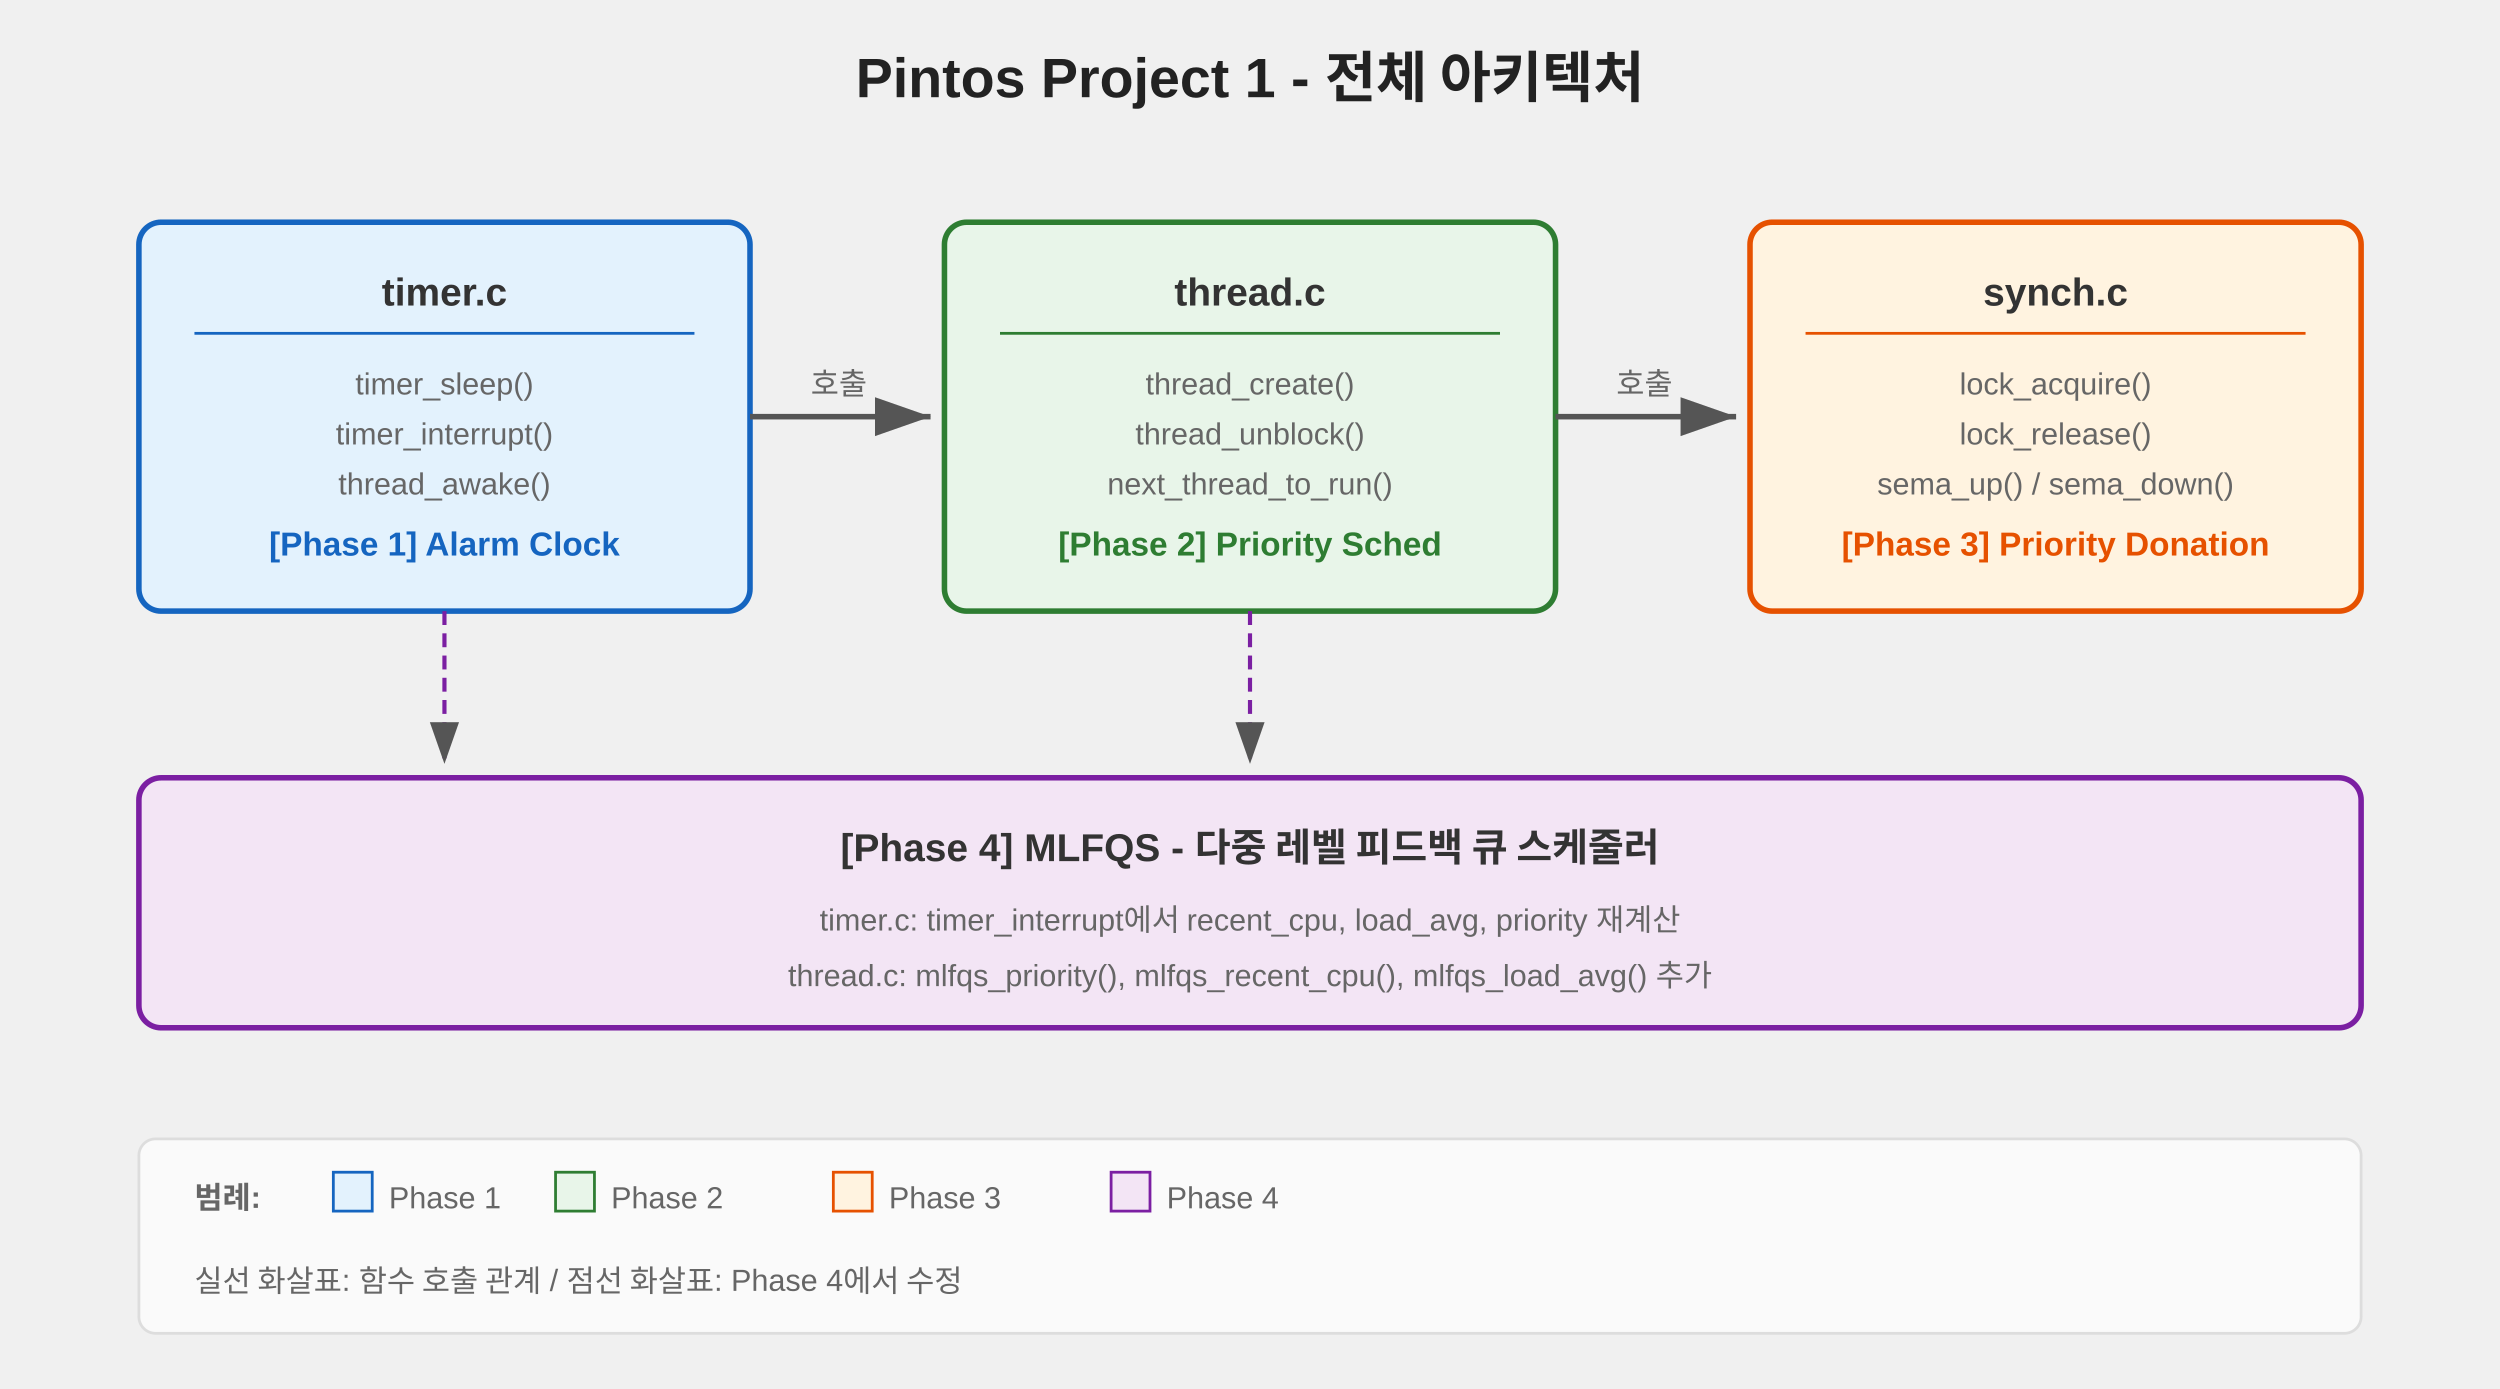
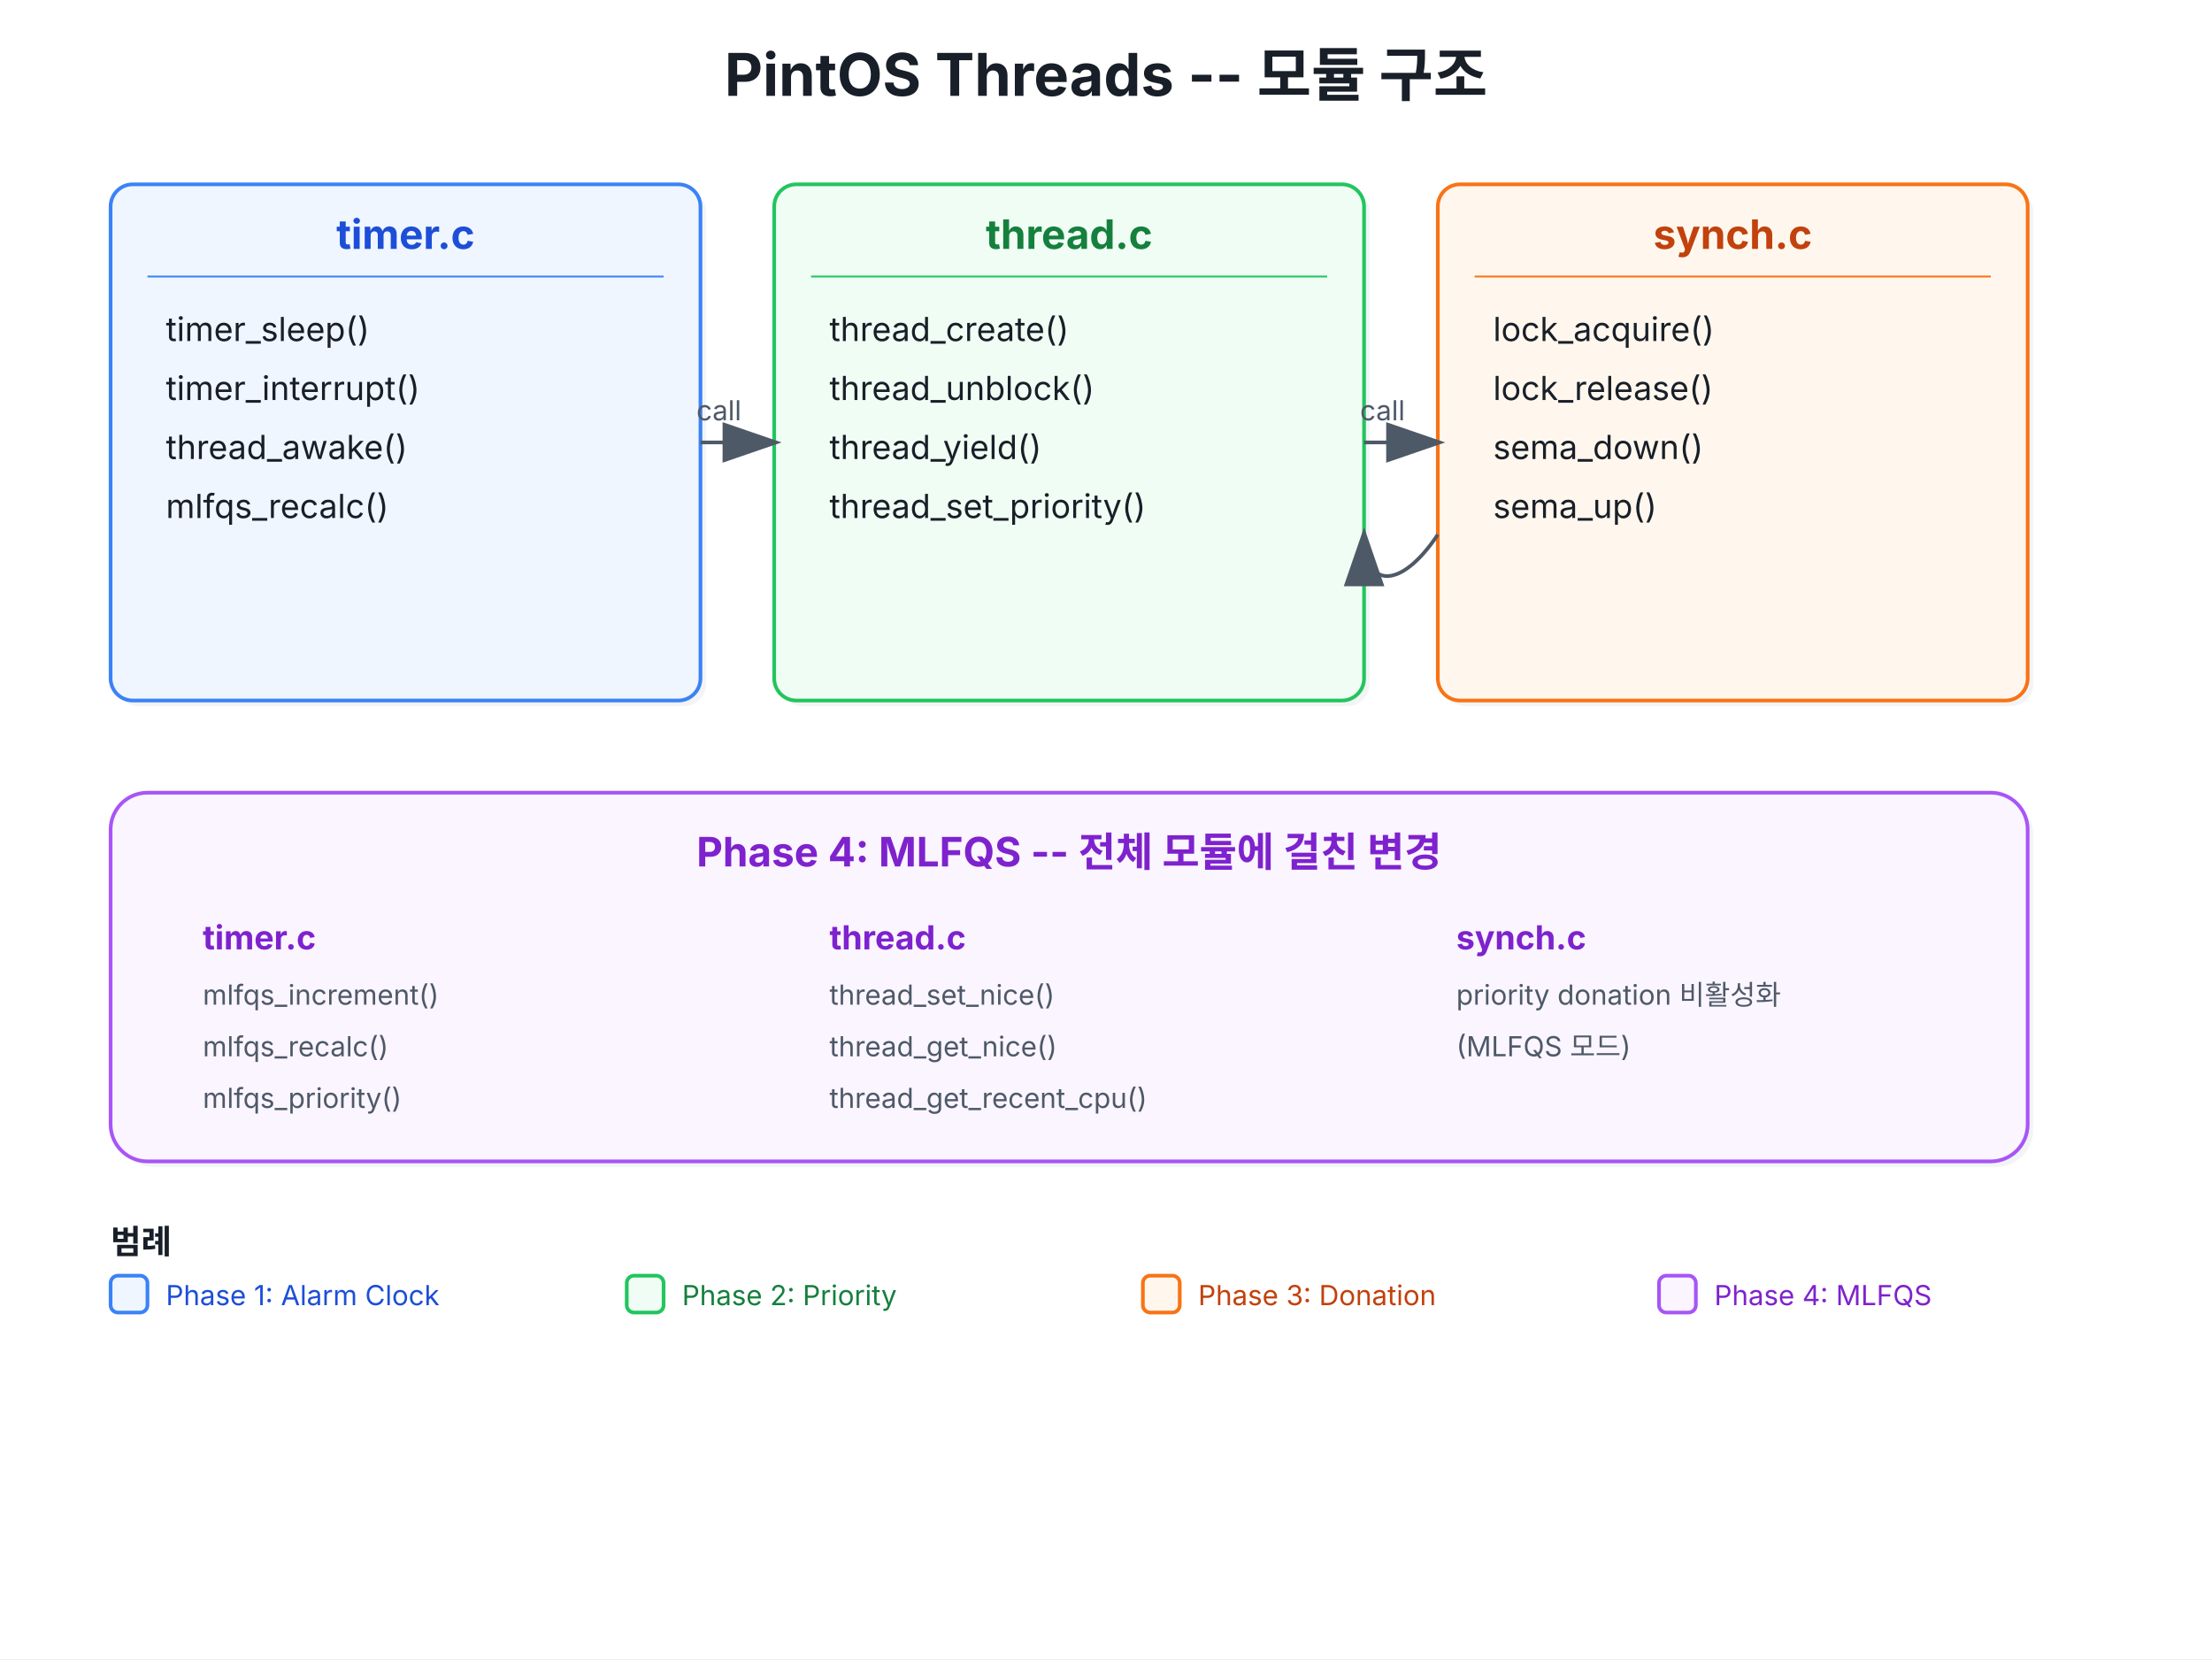
- <svg xmlns="http://www.w3.org/2000/svg" viewBox="0 0 900 500" style="background:#fff">
+ <svg xmlns="http://www.w3.org/2000/svg" width="1200" height="900" viewBox="0 0 1200 900" font-family="system-ui, -apple-system, sans-serif">
+   <rect width="1200" height="900" fill="#FFFFFF" />
+   <text x="600" y="52" text-anchor="middle" font-size="32" font-weight="bold" fill="#191F28">PintOS Threads -- 모듈 구조</text>
  <defs>
-     <marker id="arrow" markerWidth="10" markerHeight="7" refX="10" refY="3.5" orient="auto">
-       <polygon points="0 0, 10 3.5, 0 7" fill="#555" />
+     <marker id="arr" markerWidth="16" markerHeight="11" refX="14" refY="5.5" orient="auto">
+       <polygon points="0 0, 16 5.5, 0 11" fill="#4E5968" />
    </marker>
-     <style>
-       text { font-family: Arial, sans-serif; }
-       .title { font-size: 20px; font-weight: bold; fill: #222; }
-       .label { font-size: 14px; fill: #333; }
-       .phase { font-size: 12px; font-weight: bold; }
-       .small { font-size: 11px; fill: #666; }
-     </style>
  </defs>
-   <text x="450" y="35" text-anchor="middle" class="title">Pintos Project 1 - 전체 아키텍처</text>
-   <rect x="50" y="80" width="220" height="140" rx="8" fill="#E3F2FD" stroke="#1565C0" stroke-width="2" />
-   <text x="160" y="110" text-anchor="middle" class="label" font-weight="bold">timer.c</text>
-   <line x1="70" y1="120" x2="250" y2="120" stroke="#1565C0" stroke-width="1" />
-   <text x="160" y="142" text-anchor="middle" class="small">timer_sleep()</text>
-   <text x="160" y="160" text-anchor="middle" class="small">timer_interrupt()</text>
-   <text x="160" y="178" text-anchor="middle" class="small">thread_awake()</text>
-   <text x="160" y="200" text-anchor="middle" class="phase" fill="#1565C0">[Phase 1] Alarm Clock</text>
-   <rect x="340" y="80" width="220" height="140" rx="8" fill="#E8F5E9" stroke="#2E7D32" stroke-width="2" />
-   <text x="450" y="110" text-anchor="middle" class="label" font-weight="bold">thread.c</text>
-   <line x1="360" y1="120" x2="540" y2="120" stroke="#2E7D32" stroke-width="1" />
-   <text x="450" y="142" text-anchor="middle" class="small">thread_create()</text>
-   <text x="450" y="160" text-anchor="middle" class="small">thread_unblock()</text>
-   <text x="450" y="178" text-anchor="middle" class="small">next_thread_to_run()</text>
-   <text x="450" y="200" text-anchor="middle" class="phase" fill="#2E7D32">[Phase 2] Priority Sched</text>
-   <rect x="630" y="80" width="220" height="140" rx="8" fill="#FFF3E0" stroke="#E65100" stroke-width="2" />
-   <text x="740" y="110" text-anchor="middle" class="label" font-weight="bold">synch.c</text>
-   <line x1="650" y1="120" x2="830" y2="120" stroke="#E65100" stroke-width="1" />
-   <text x="740" y="142" text-anchor="middle" class="small">lock_acquire()</text>
-   <text x="740" y="160" text-anchor="middle" class="small">lock_release()</text>
-   <text x="740" y="178" text-anchor="middle" class="small">sema_up() / sema_down()</text>
-   <text x="740" y="200" text-anchor="middle" class="phase" fill="#E65100">[Phase 3] Priority Donation</text>
-   <line x1="270" y1="150" x2="335" y2="150" stroke="#555" stroke-width="2" marker-end="url(#arrow)" />
-   <text x="302" y="142" text-anchor="middle" class="small">호출</text>
-   <line x1="560" y1="150" x2="625" y2="150" stroke="#555" stroke-width="2" marker-end="url(#arrow)" />
-   <text x="592" y="142" text-anchor="middle" class="small">호출</text>
-   <rect x="50" y="280" width="800" height="90" rx="8" fill="#F3E5F5" stroke="#7B1FA2" stroke-width="2" />
-   <text x="450" y="310" text-anchor="middle" class="label" font-weight="bold">[Phase 4] MLFQS - 다중 레벨 피드백 큐 스케줄러</text>
-   <text x="450" y="335" text-anchor="middle" class="small">timer.c: timer_interrupt에서 recent_cpu, load_avg, priority 재계산</text>
-   <text x="450" y="355" text-anchor="middle" class="small">thread.c: mlfqs_priority(), mlfqs_recent_cpu(), mlfqs_load_avg() 추가</text>
-   <line x1="160" y1="220" x2="160" y2="275" stroke="#7B1FA2" stroke-width="1.5" stroke-dasharray="5,3" marker-end="url(#arrow)" />
-   <line x1="450" y1="220" x2="450" y2="275" stroke="#7B1FA2" stroke-width="1.5" stroke-dasharray="5,3" marker-end="url(#arrow)" />
-   <rect x="50" y="410" width="800" height="70" rx="6" fill="#FAFAFA" stroke="#DDD" stroke-width="1" />
-   <text x="70" y="435" class="small" font-weight="bold">범례:</text>
-   <rect x="120" y="422" width="14" height="14" fill="#E3F2FD" stroke="#1565C0" />
-   <text x="140" y="435" class="small">Phase 1</text>
-   <rect x="200" y="422" width="14" height="14" fill="#E8F5E9" stroke="#2E7D32" />
-   <text x="220" y="435" class="small">Phase 2</text>
-   <rect x="300" y="422" width="14" height="14" fill="#FFF3E0" stroke="#E65100" />
-   <text x="320" y="435" class="small">Phase 3</text>
-   <rect x="400" y="422" width="14" height="14" fill="#F3E5F5" stroke="#7B1FA2" />
-   <text x="420" y="435" class="small">Phase 4</text>
-   <text x="70" y="465" class="small">실선 화살표: 함수 호출 관계  /  점선 화살표: Phase 4에서 수정</text>
+   <rect x="63" y="103" width="320" height="280" rx="12" fill="#F2F4F6" />
+   <rect x="60" y="100" width="320" height="280" rx="12" fill="#EFF6FF" stroke="#3B82F6" stroke-width="2" />
+   <text x="220" y="135" font-size="22" fill="#1D4ED8" text-anchor="middle" font-weight="bold">timer.c</text>
+   <line x1="80" y1="150" x2="360" y2="150" stroke="#3B82F6" stroke-width="1" />
+   <text x="90" y="185" font-size="18" fill="#191F28" text-anchor="start" font-weight="normal">timer_sleep()</text>
+   <text x="90" y="217" font-size="18" fill="#191F28" text-anchor="start" font-weight="normal">timer_interrupt()</text>
+   <text x="90" y="249" font-size="18" fill="#191F28" text-anchor="start" font-weight="normal">thread_awake()</text>
+   <text x="90" y="281" font-size="18" fill="#191F28" text-anchor="start" font-weight="normal">mlfqs_recalc()</text>
+   <rect x="423" y="103" width="320" height="280" rx="12" fill="#F2F4F6" />
+   <rect x="420" y="100" width="320" height="280" rx="12" fill="#F0FDF4" stroke="#22C55E" stroke-width="2" />
+   <text x="580" y="135" font-size="22" fill="#15803D" text-anchor="middle" font-weight="bold">thread.c</text>
+   <line x1="440" y1="150" x2="720" y2="150" stroke="#22C55E" stroke-width="1" />
+   <text x="450" y="185" font-size="18" fill="#191F28" text-anchor="start" font-weight="normal">thread_create()</text>
+   <text x="450" y="217" font-size="18" fill="#191F28" text-anchor="start" font-weight="normal">thread_unblock()</text>
+   <text x="450" y="249" font-size="18" fill="#191F28" text-anchor="start" font-weight="normal">thread_yield()</text>
+   <text x="450" y="281" font-size="18" fill="#191F28" text-anchor="start" font-weight="normal">thread_set_priority()</text>
+   <rect x="783" y="103" width="320" height="280" rx="12" fill="#F2F4F6" />
+   <rect x="780" y="100" width="320" height="280" rx="12" fill="#FFF7ED" stroke="#F97316" stroke-width="2" />
+   <text x="940" y="135" font-size="22" fill="#C2410C" text-anchor="middle" font-weight="bold">synch.c</text>
+   <line x1="800" y1="150" x2="1080" y2="150" stroke="#F97316" stroke-width="1" />
+   <text x="810" y="185" font-size="18" fill="#191F28" text-anchor="start" font-weight="normal">lock_acquire()</text>
+   <text x="810" y="217" font-size="18" fill="#191F28" text-anchor="start" font-weight="normal">lock_release()</text>
+   <text x="810" y="249" font-size="18" fill="#191F28" text-anchor="start" font-weight="normal">sema_down()</text>
+   <text x="810" y="281" font-size="18" fill="#191F28" text-anchor="start" font-weight="normal">sema_up()</text>
+   <line x1="380" y1="240" x2="420" y2="240" stroke="#4E5968" stroke-width="2" marker-end="url(#arr)" />
+   <text x="390" y="228" font-size="15" fill="#4E5968" text-anchor="middle" font-weight="normal">call</text>
+   <line x1="740" y1="240" x2="780" y2="240" stroke="#4E5968" stroke-width="2" marker-end="url(#arr)" />
+   <text x="750" y="228" font-size="15" fill="#4E5968" text-anchor="middle" font-weight="normal">call</text>
+   <path d="M 780,290 C 760,320 740,320 740,290" fill="none" stroke="#4E5968" stroke-width="2" marker-end="url(#arr)" />
+   <rect x="63" y="433" width="1040" height="200" rx="20" fill="#F2F4F6" />
+   <rect x="60" y="430" width="1040" height="200" rx="20" fill="#FAF5FF" stroke="#A855F7" stroke-width="2" />
+   <text x="580" y="470" font-size="22" fill="#7E22CE" text-anchor="middle" font-weight="bold">Phase 4: MLFQS -- 전체 모듈에 걸친 변경</text>
+   <text x="110" y="515" font-size="18" fill="#7E22CE" text-anchor="start" font-weight="bold">timer.c</text>
+   <text x="110" y="545" font-size="15" fill="#4E5968" text-anchor="start" font-weight="normal">mlfqs_increment()</text>
+   <text x="110" y="573" font-size="15" fill="#4E5968" text-anchor="start" font-weight="normal">mlfqs_recalc()</text>
+   <text x="110" y="601" font-size="15" fill="#4E5968" text-anchor="start" font-weight="normal">mlfqs_priority()</text>
+   <text x="450" y="515" font-size="18" fill="#7E22CE" text-anchor="start" font-weight="bold">thread.c</text>
+   <text x="450" y="545" font-size="15" fill="#4E5968" text-anchor="start" font-weight="normal">thread_set_nice()</text>
+   <text x="450" y="573" font-size="15" fill="#4E5968" text-anchor="start" font-weight="normal">thread_get_nice()</text>
+   <text x="450" y="601" font-size="15" fill="#4E5968" text-anchor="start" font-weight="normal">thread_get_recent_cpu()</text>
+   <text x="790" y="515" font-size="18" fill="#7E22CE" text-anchor="start" font-weight="bold">synch.c</text>
+   <text x="790" y="545" font-size="15" fill="#4E5968" text-anchor="start" font-weight="normal">priority donation 비활성화</text>
+   <text x="790" y="573" font-size="15" fill="#4E5968" text-anchor="start" font-weight="normal">(MLFQS 모드)</text>
+   <text x="60" y="680" font-size="18" fill="#191F28" text-anchor="start" font-weight="bold">범례</text>
+   <rect x="60" y="692" width="20" height="20" rx="4" fill="#EFF6FF" stroke="#3B82F6" stroke-width="2" />
+   <text x="90" y="708" font-size="15" fill="#1D4ED8" text-anchor="start" font-weight="normal">Phase 1: Alarm Clock</text>
+   <rect x="340" y="692" width="20" height="20" rx="4" fill="#F0FDF4" stroke="#22C55E" stroke-width="2" />
+   <text x="370" y="708" font-size="15" fill="#15803D" text-anchor="start" font-weight="normal">Phase 2: Priority</text>
+   <rect x="620" y="692" width="20" height="20" rx="4" fill="#FFF7ED" stroke="#F97316" stroke-width="2" />
+   <text x="650" y="708" font-size="15" fill="#C2410C" text-anchor="start" font-weight="normal">Phase 3: Donation</text>
+   <rect x="900" y="692" width="20" height="20" rx="4" fill="#FAF5FF" stroke="#A855F7" stroke-width="2" />
+   <text x="930" y="708" font-size="15" fill="#7E22CE" text-anchor="start" font-weight="normal">Phase 4: MLFQS</text>
</svg>
